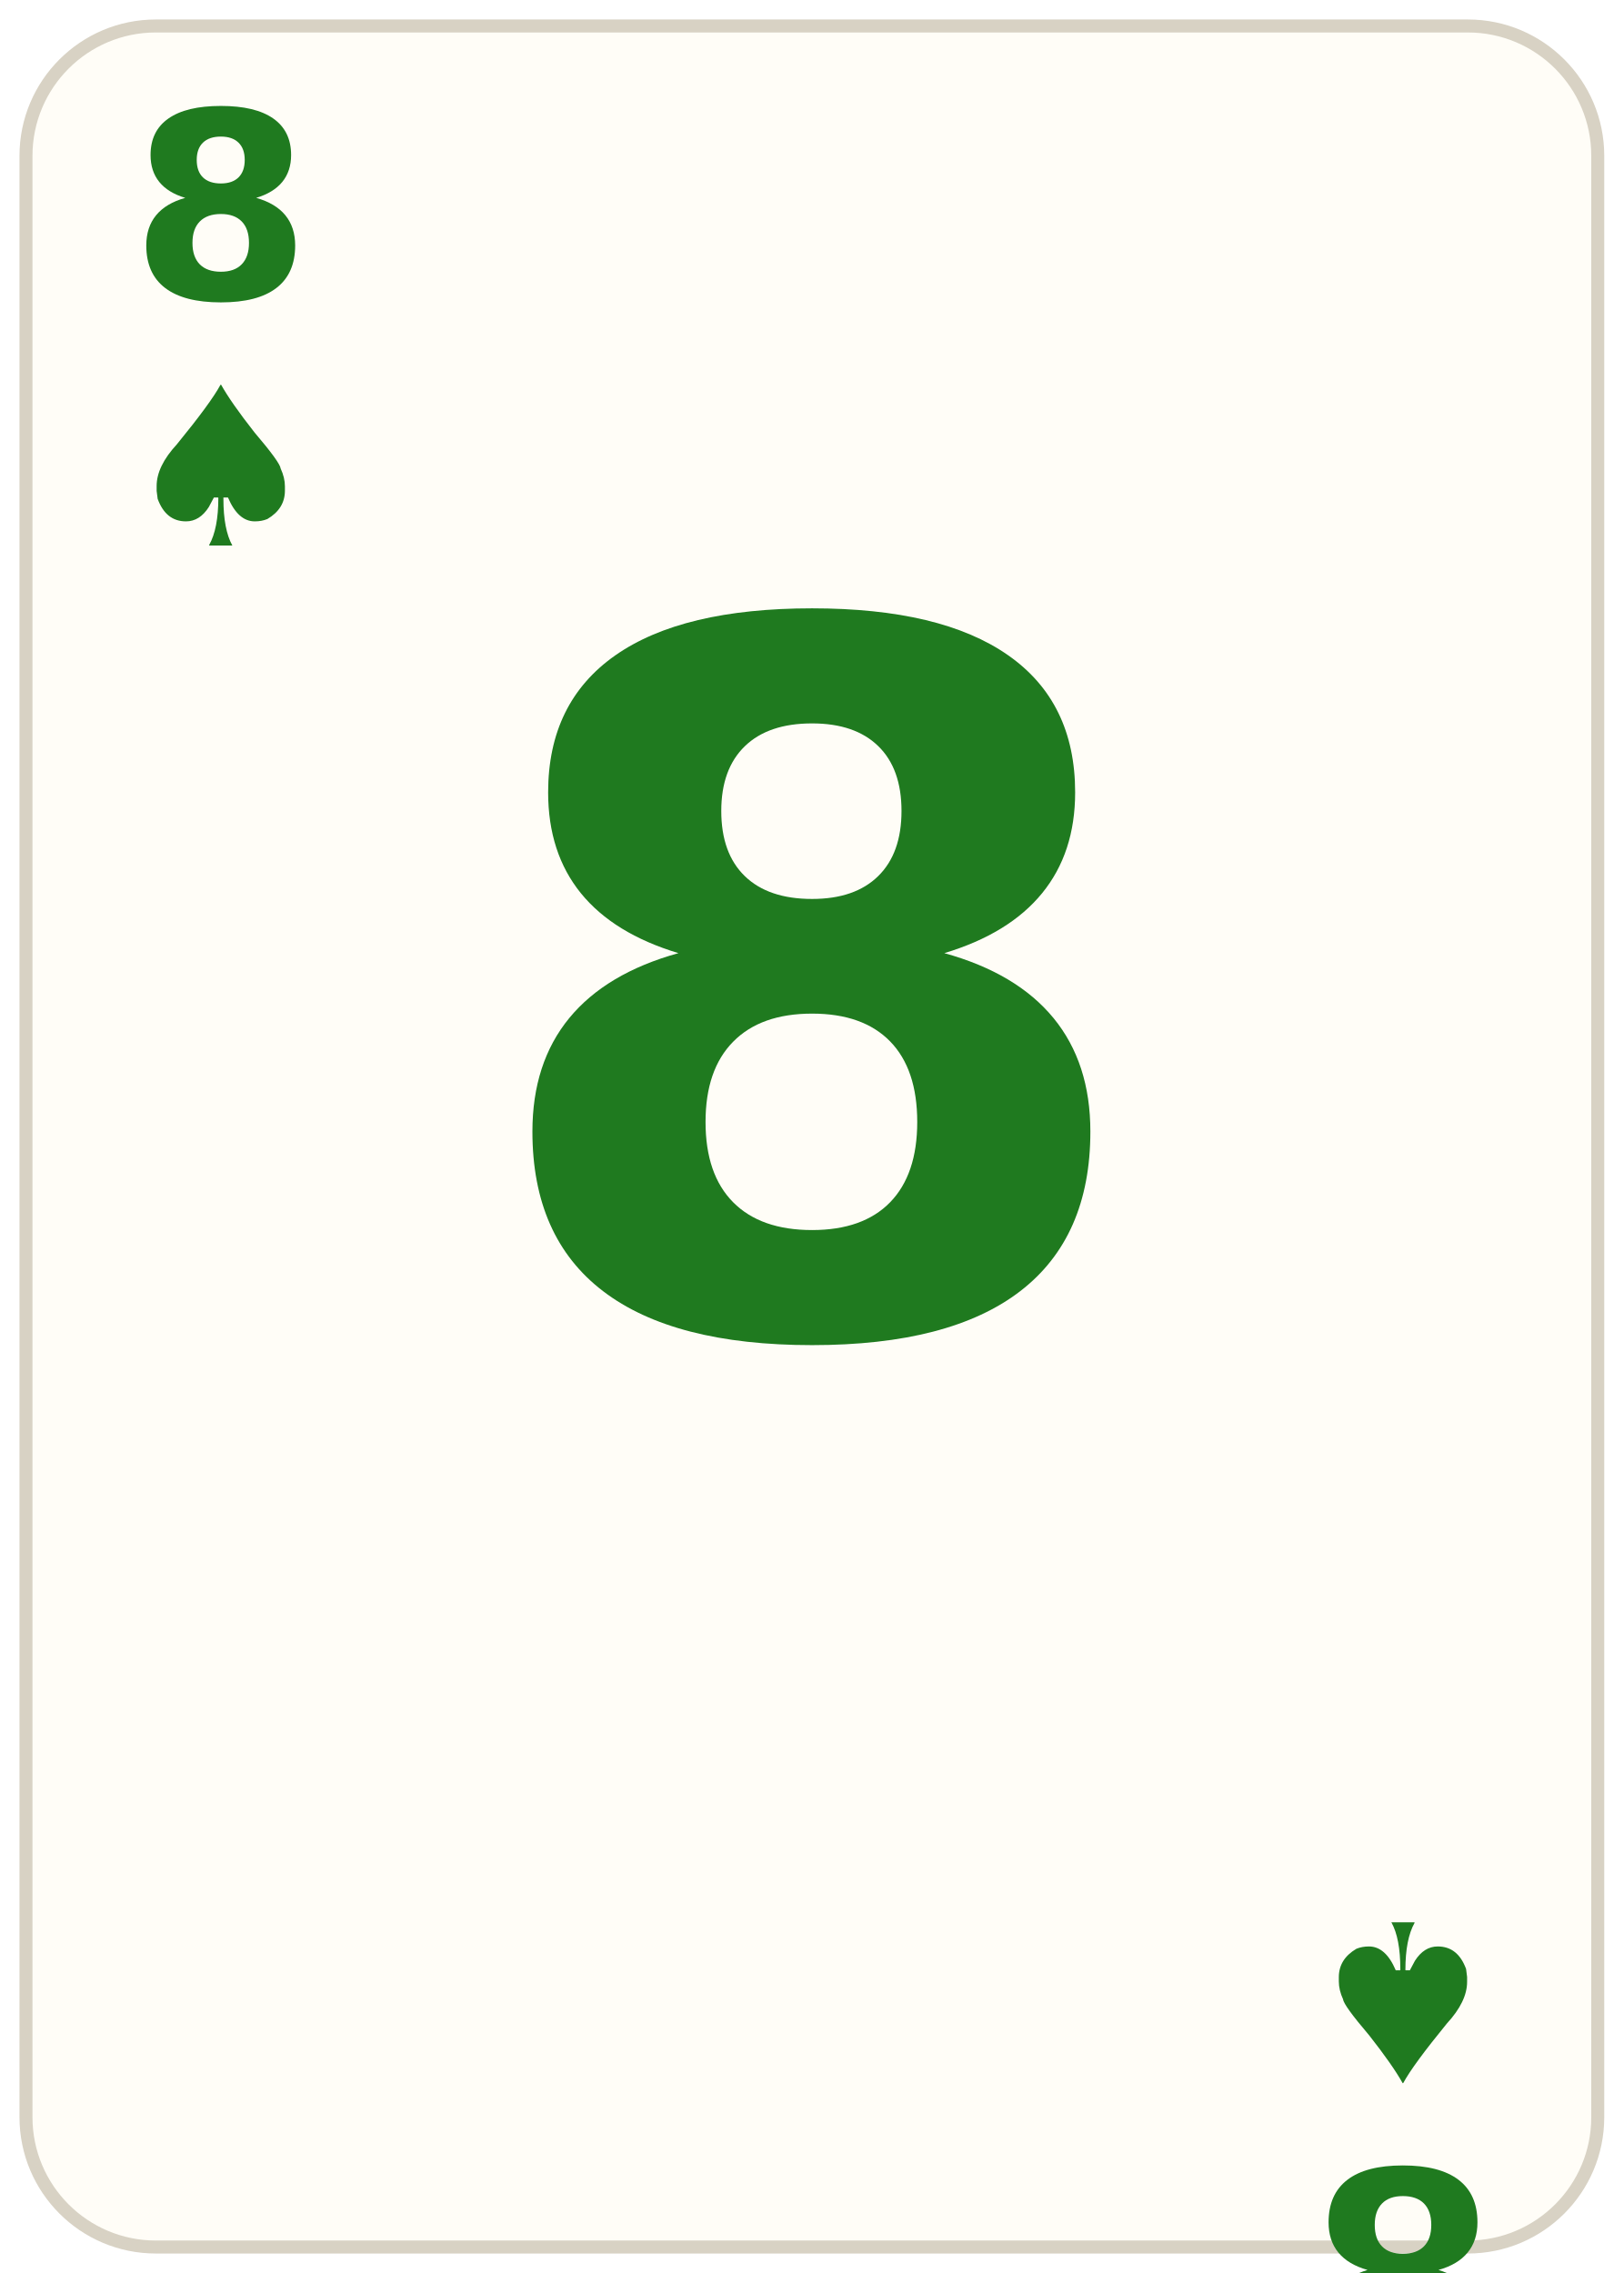
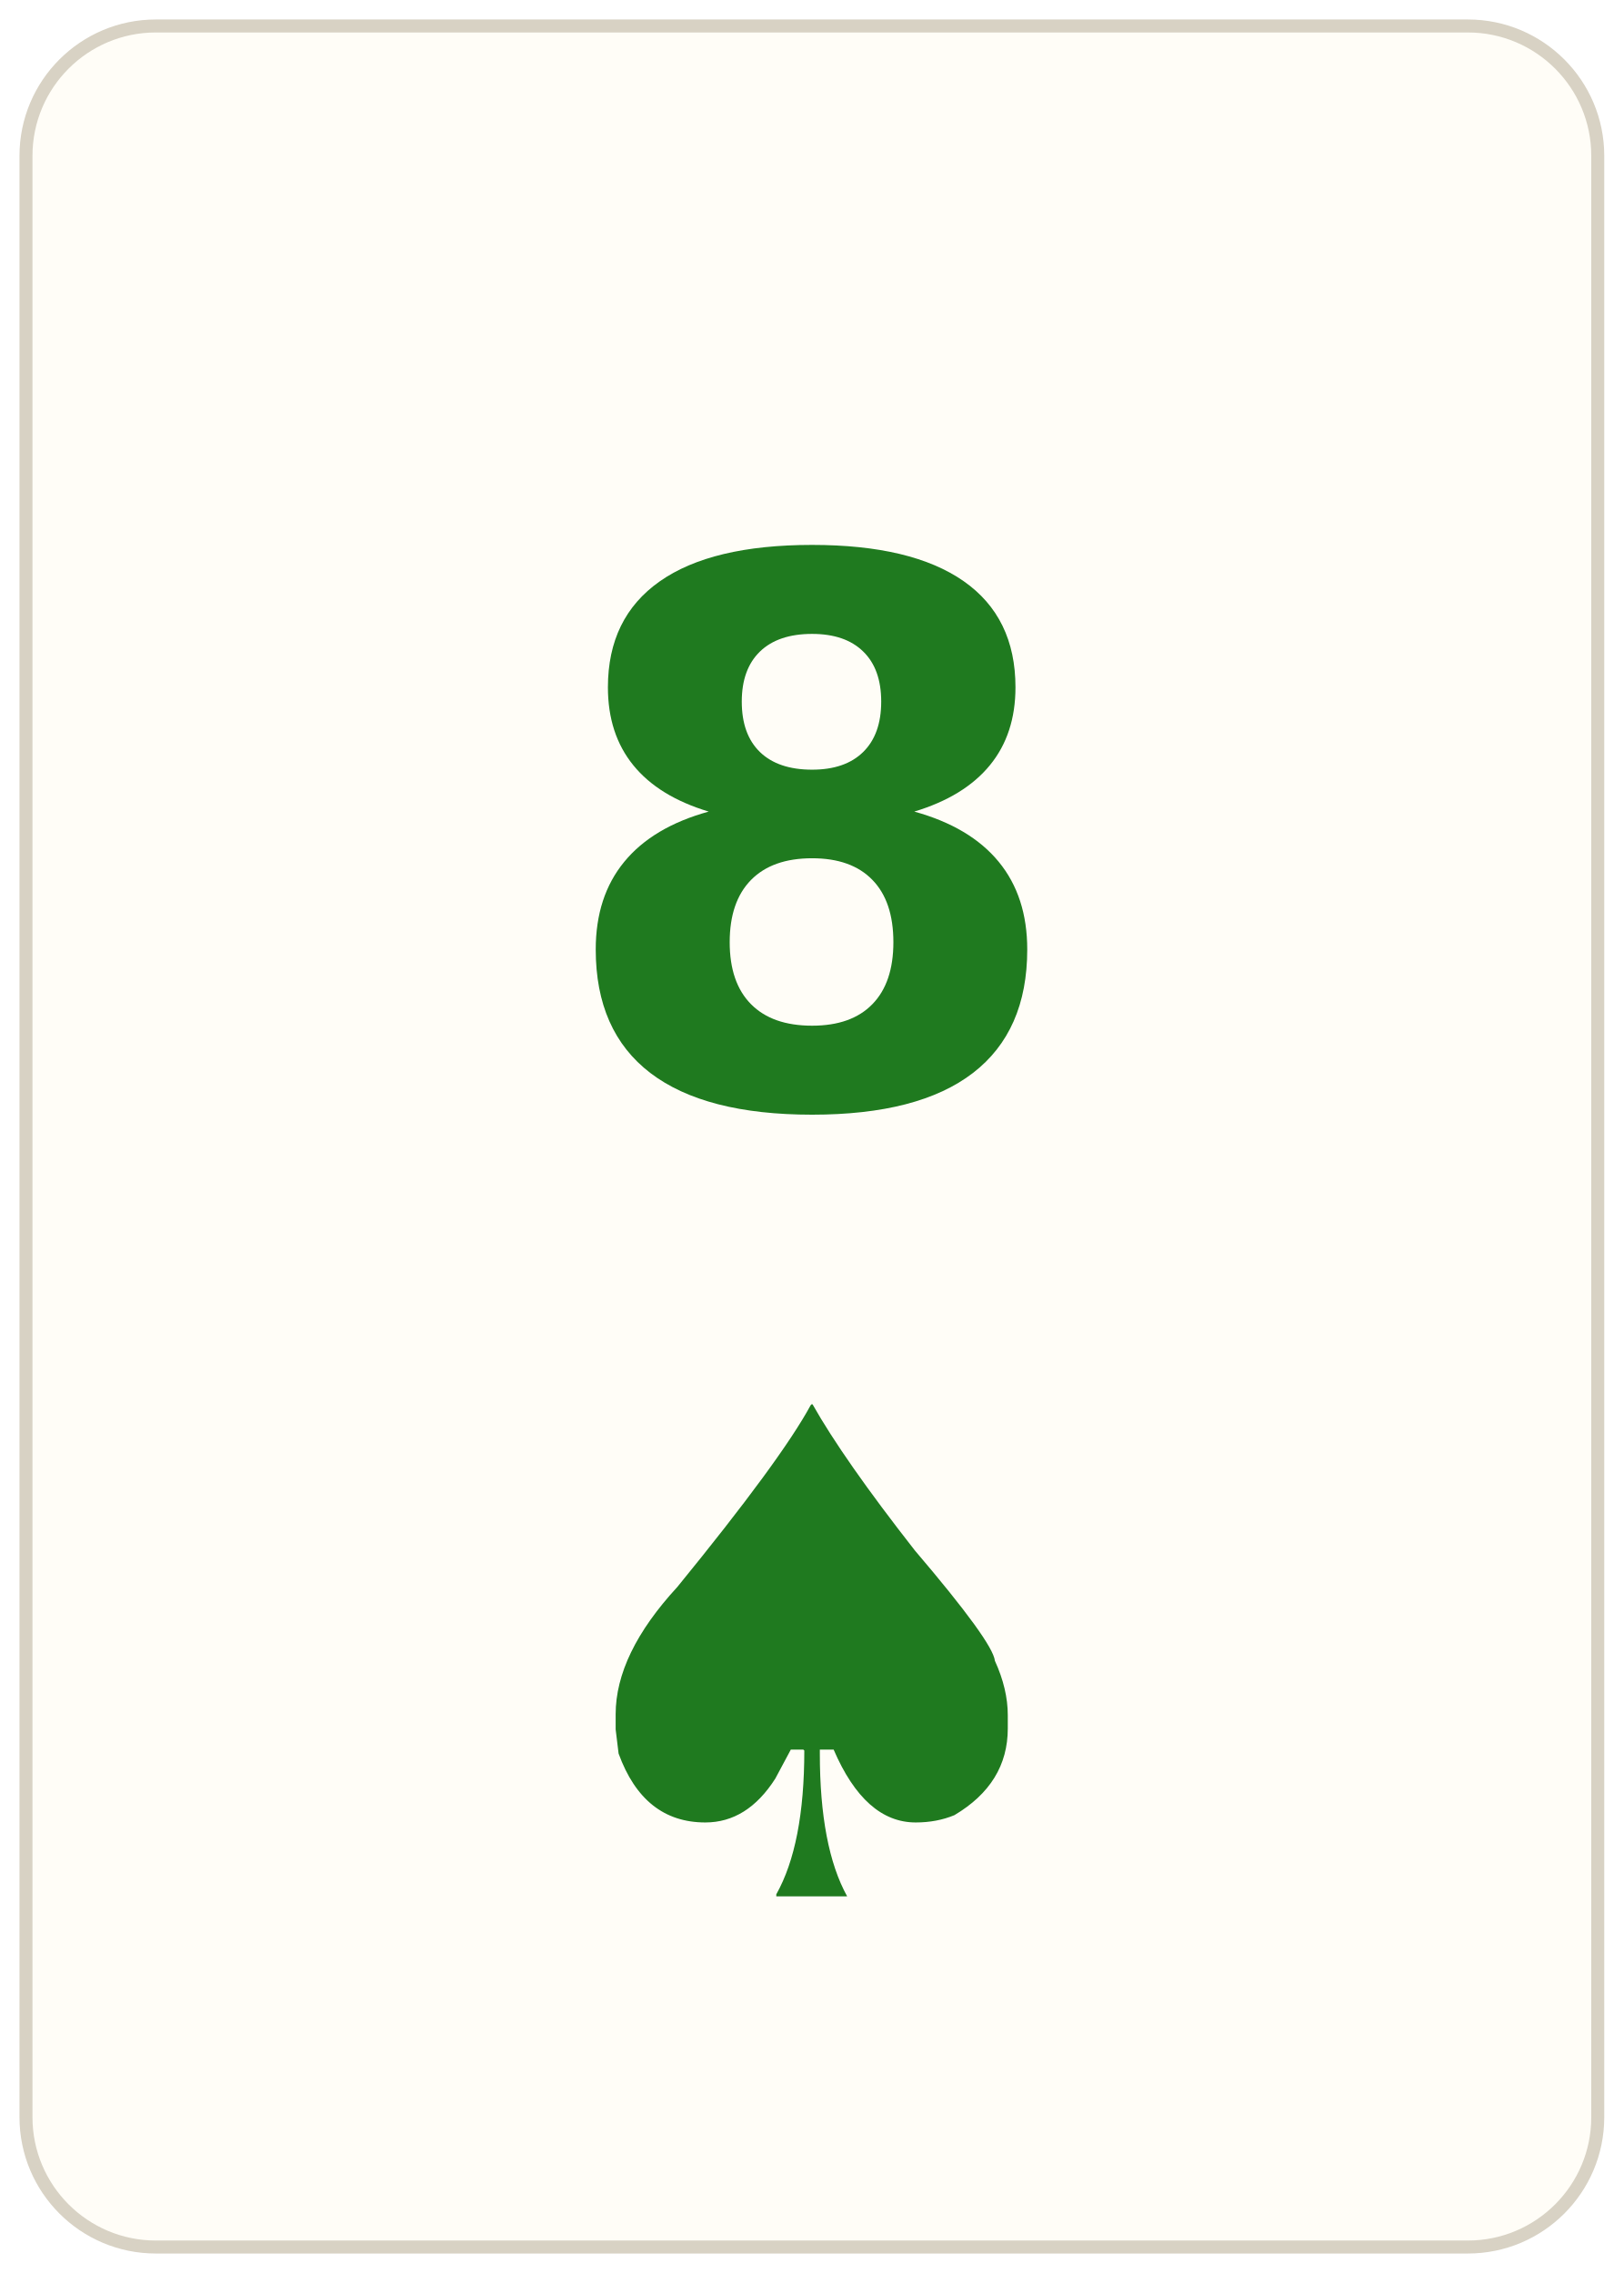
<svg xmlns="http://www.w3.org/2000/svg" viewBox="0 0 250 350" font-family="'DejaVu Sans','Arial Unicode MS','Segoe UI Symbol',sans-serif">
  <rect x="4" y="4" width="242" height="342" rx="20" ry="20" fill="#fffdf7" stroke="#d8d2c4" stroke-width="2" />
  <g fill="#1f7a1f" text-anchor="middle">
-     <text x="34" y="46" font-size="40" font-weight="700">8</text>
-     <text x="34" y="84" font-size="34">♠</text>
-     <g transform="rotate(180 216 312)">
-       <text x="216" y="290" font-size="40" font-weight="700">8</text>
-       <text x="216" y="328" font-size="34">♠</text>
-     </g>
-     <text x="125" y="205" font-size="150" font-weight="700">8</text>
+     <text x="125" y="170" font-size="116" font-weight="700">8</text>
+     <text x="125" y="292" font-size="104">♠</text>
  </g>
</svg>
